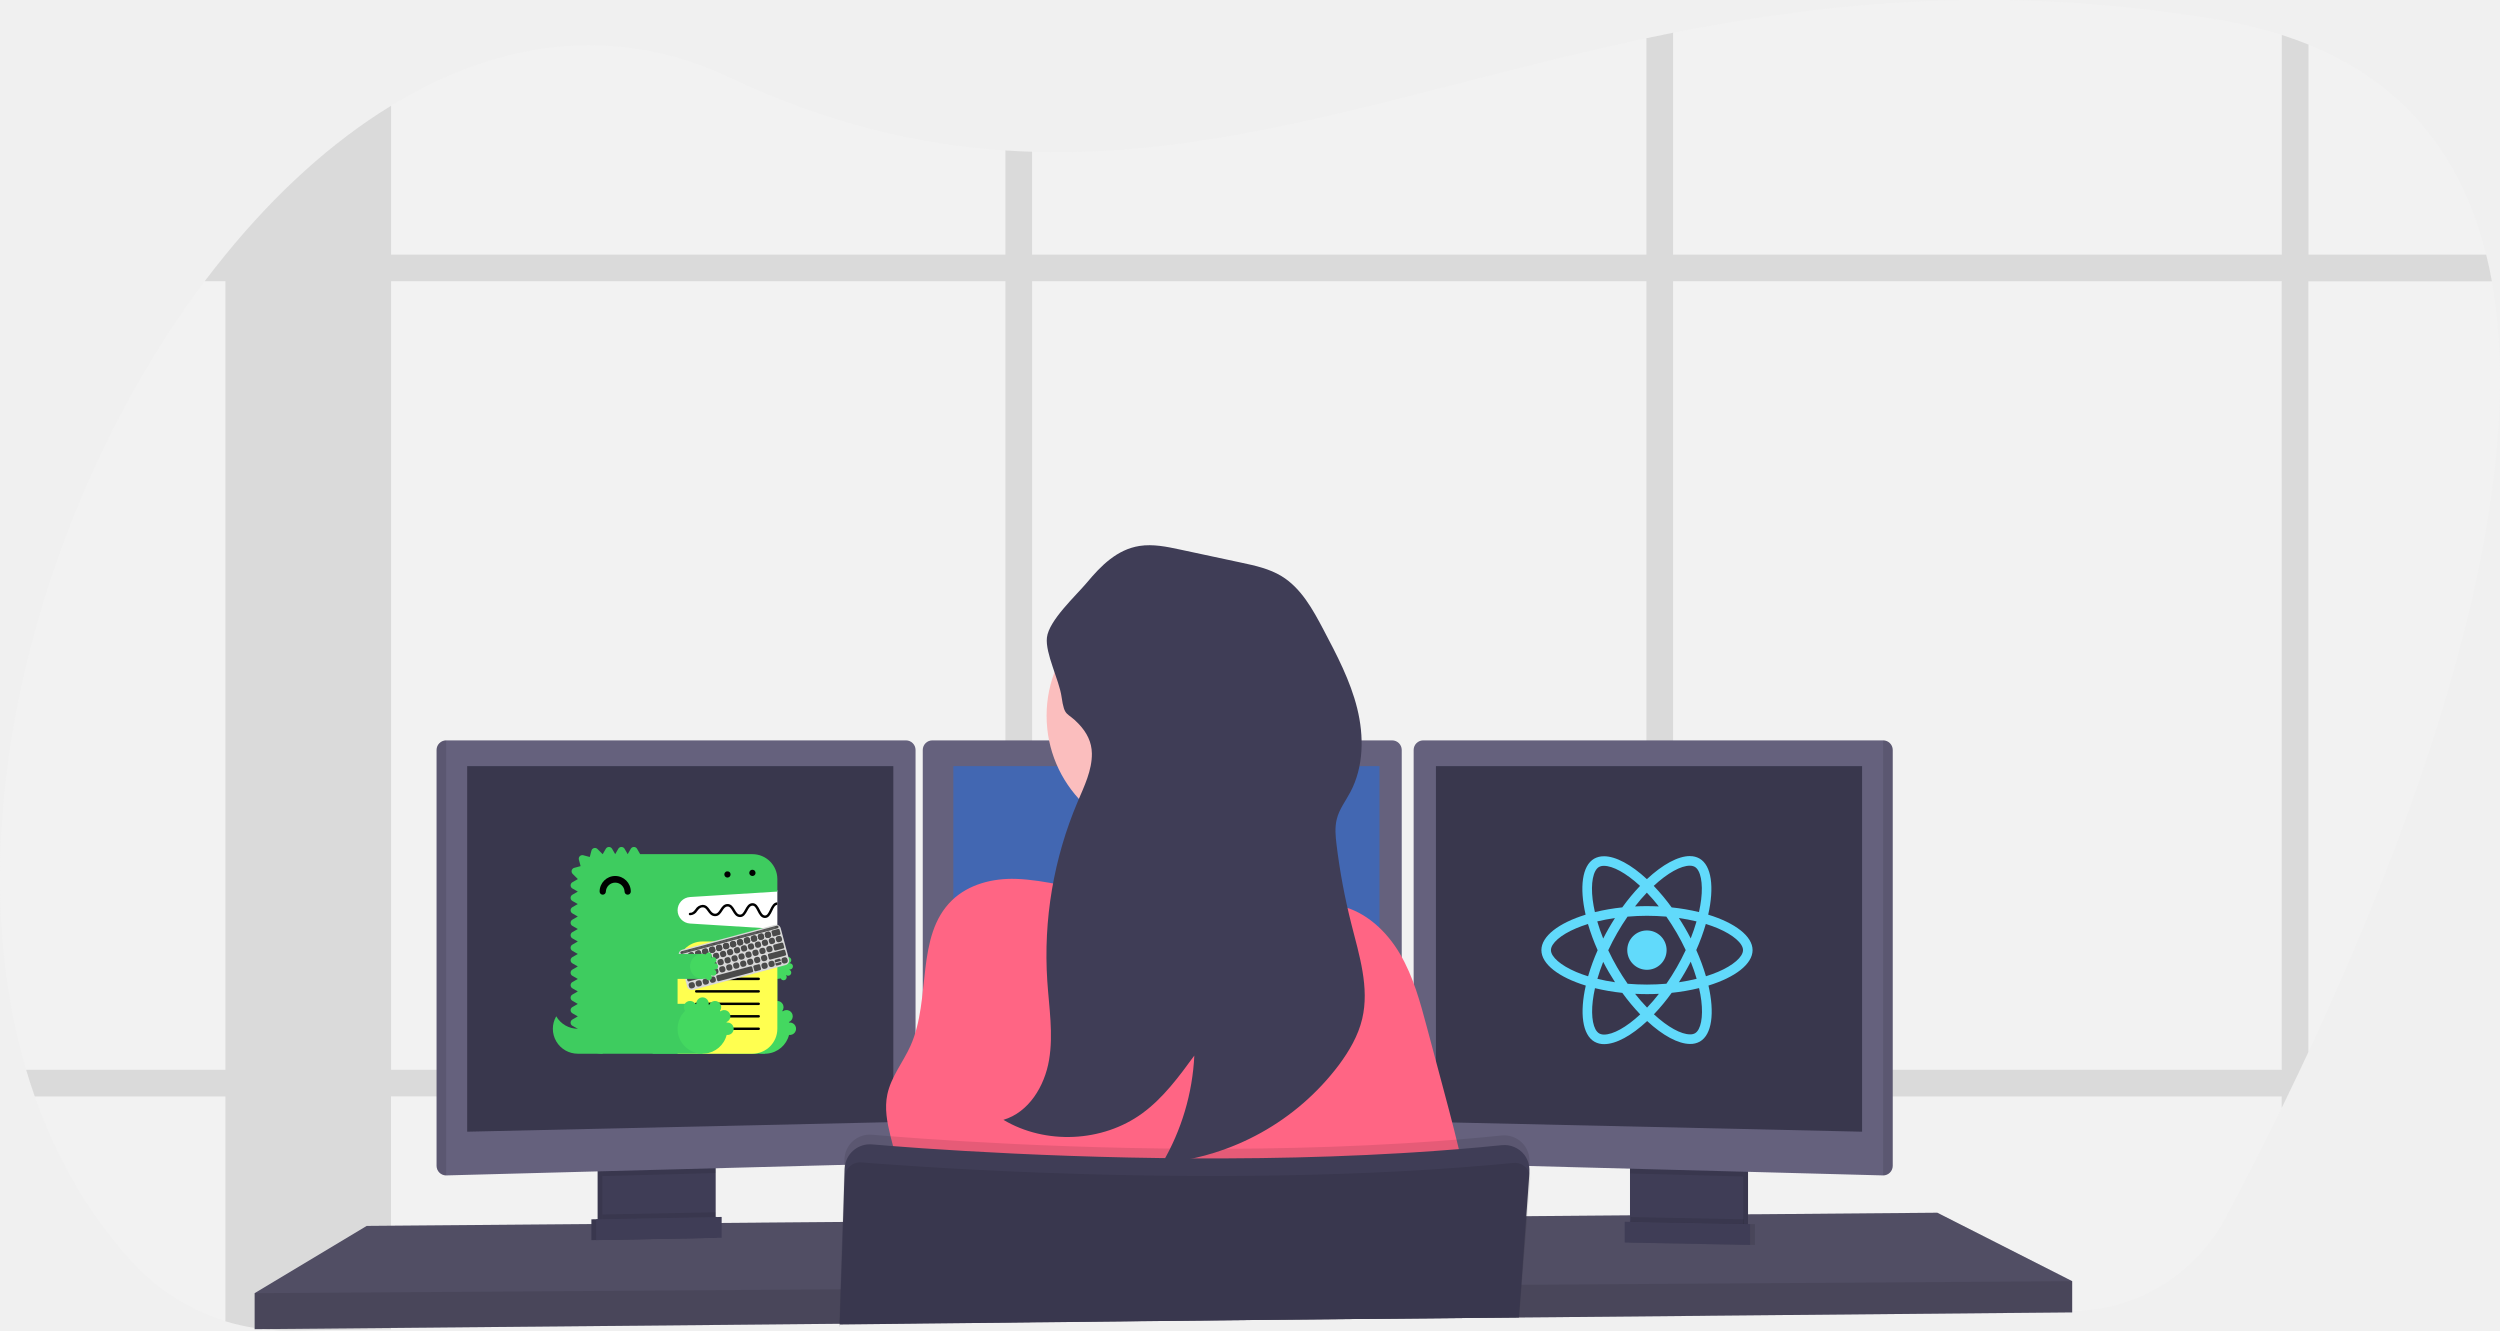
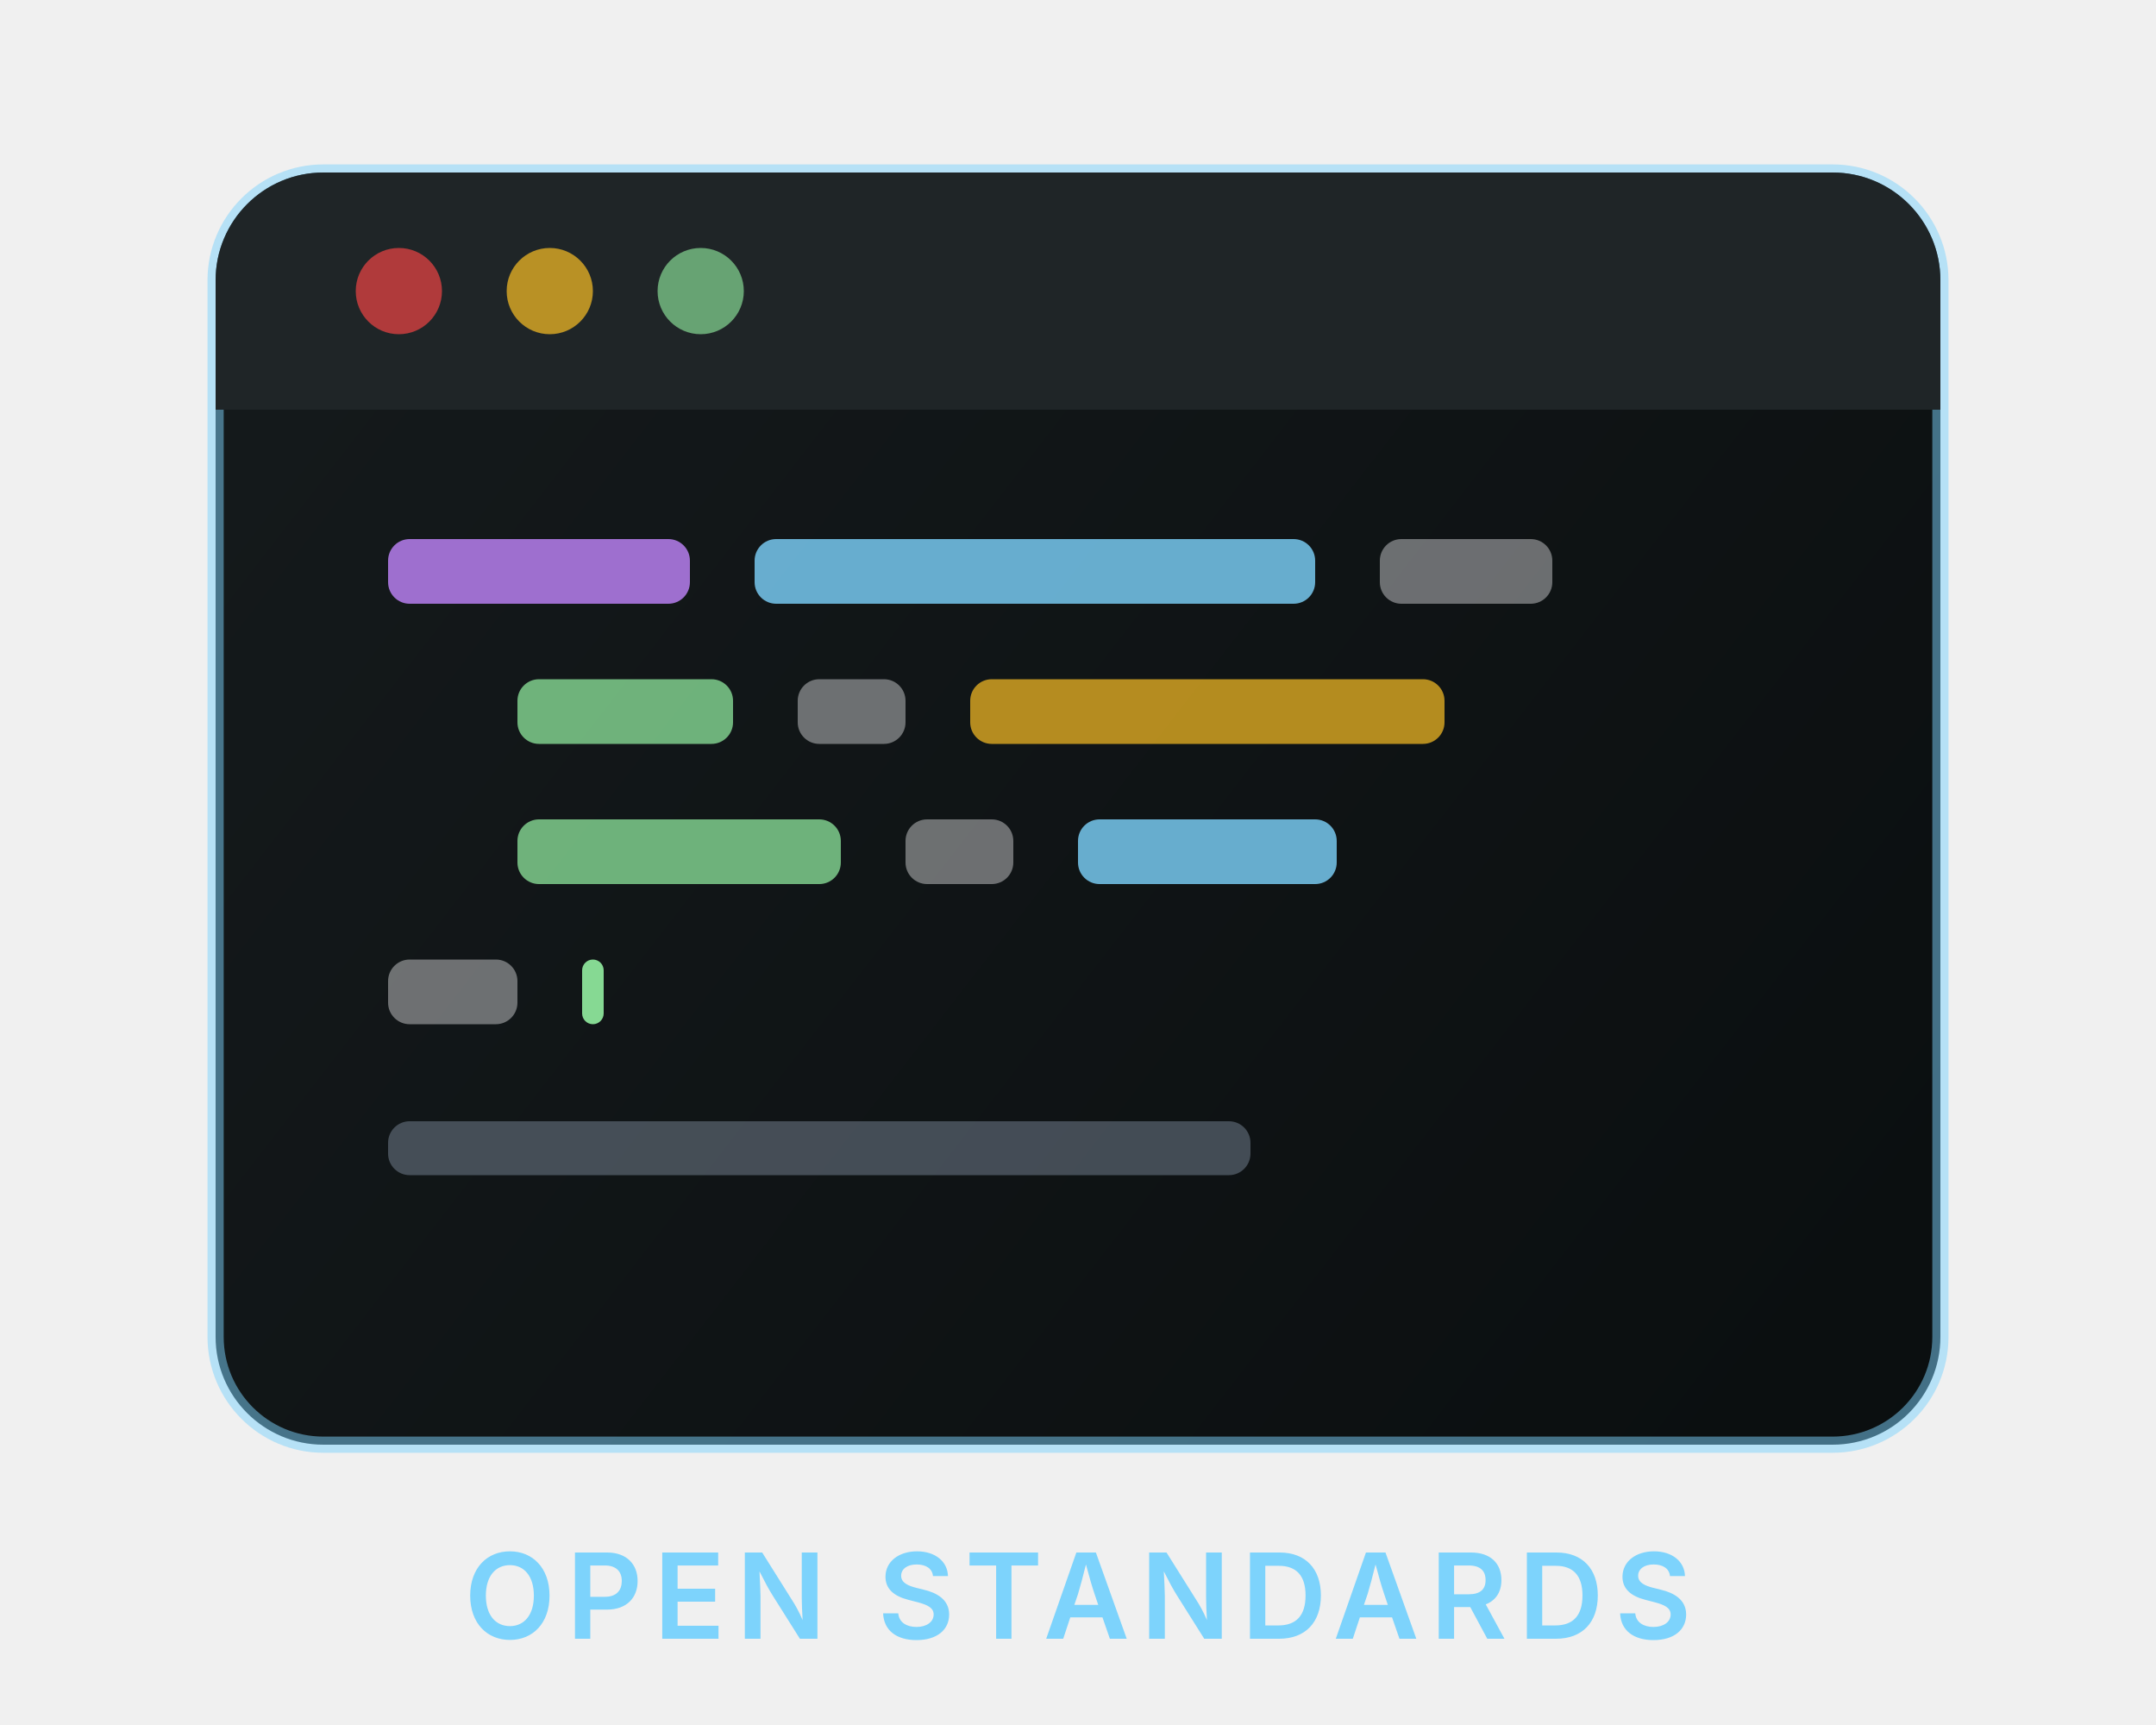
- <svg xmlns="http://www.w3.org/2000/svg" width="1041.277" height="554.141" viewBox="0 0 1041.277 554.141">
-   <g id="Group_24" data-name="Group 24" transform="translate(-440 -263)">
-     <g id="Group_23" data-name="Group 23" transform="translate(439.989 262.965)">
-       <path id="Path_299" data-name="Path 299" d="M1040.82,611.12q-1.74,3.75-3.47,7.4-2.7,5.67-5.33,11.12c-.78,1.61-1.56,3.19-2.32,4.77-8.6,17.57-16.63,33.11-23.45,45.89A73.21,73.21,0,0,1,942.44,719l-151.65,1.65h-1.6l-13,.14-11.12.12-34.1.37h-1.38l-17.36.19h-.53l-107,1.16-95.51,1-11.11.12-69,.75H429l-44.75.48h-.48l-141.5,1.53-42.33.46a87.991,87.991,0,0,1-10.79-.54h0c-1.22-.14-2.44-.3-3.65-.49a87.38,87.38,0,0,1-51.29-27.54C116,678.37,102.75,655,93.85,629.64q-1.93-5.49-3.6-11.12C59.44,514.37,97,380,164.6,290.08q4.25-5.64,8.64-11l.07-.08c20.79-25.52,44.1-46.84,68.93-62,44-26.91,92.75-34.49,140.7-11.9,40.57,19.12,78.45,28.11,115.17,30.55,3.71.24,7.42.42,11.11.53,84.23,2.65,163.17-27.7,255.87-47.29,3.69-.78,7.39-1.55,11.12-2.28,66.13-13.16,139.49-20.1,226.73-5.51a189.089,189.089,0,0,1,26.76,6.4q5.77,1.86,11.12,4c41.64,16.94,64.35,48.24,74,87.46q1.37,5.46,2.37,11.11C1134.3,384.41,1084.19,518.23,1040.82,611.12Z" transform="translate(-79.34 -172.91)" fill="#f2f2f2" />
-       <path id="Path_300" data-name="Path 300" d="M576.36,618.52a95.21,95.21,0,0,1-1.87,11.12h93.7V618.52Zm-78.25,62.81,11.11-.09V653.77c-3.81-.17-7.52-.34-11.11-.52ZM265.19,618.52v11.12h198.5V618.52ZM1114.87,279h-74V191.51q-5.35-2.17-11.12-4V279H776.21V186.58c-3.73.73-7.43,1.5-11.12,2.28V279H509.22V236.15c-3.69-.11-7.4-.29-11.11-.53V279H242.24V217c-24.83,15.16-48.14,36.48-68.93,62h-.07v.08q-4.4,5.4-8.64,11h8.64V618.52h-83q1.66,5.63,3.6,11.12h79.39v93.62a87,87,0,0,0,12.2,2.79c1.21.19,2.43.35,3.65.49h0a87.991,87.991,0,0,0,10.79.54l42.33-.46v-97H498.11v94.21l11.11-.12V629.64H765.09V721l11.12-.12V629.64H1029.7v4.77c.76-1.58,1.54-3.16,2.32-4.77q2.63-5.45,5.33-11.12,1.73-3.64,3.47-7.4v-321h76.42Q1116.23,284.43,1114.87,279ZM242.24,618.52V290.08H498.11V618.52Zm267,0V290.08H765.09V618.52Zm520.48,0H776.21V290.08H1029.7Z" transform="translate(-79.34 -172.91)" opacity="0.1" />
-       <path id="Path_301" data-name="Path 301" d="M863.09,533.65v13l-151.92,1.4-1.62.03-57.74.53-1.38.02-17.55.15h-.52l-106.98.99L349.77,551.4h-.15l-44.65.42-.48.01-198.4,1.82v-15l46.65-28,93.6-.78,2-.01.66-.01,2-.03,44.94-.37,2.01-.01.64-.01,2-.01L315,509.3l.38-.01,35.55-.3h.29l277.4-2.34,6.79-.05h.68l5.18-.05,37.65-.31,2-.03,1.85-.02h.96l11.71-.09,2.32-.03,3.11-.02,9.75-.09,15.47-.13,2-.02,3.48-.02h.65l74.71-.64Z" fill="#65617d" />
-       <path id="Path_302" data-name="Path 302" d="M863.09,533.65v13l-151.92,1.4-1.62.03-57.74.53-1.38.02-17.55.15h-.52l-106.98.99L349.77,551.4h-.15l-44.65.42-.48.01-198.4,1.82v-15l46.65-28,93.6-.78,2-.01.66-.01,2-.03,44.94-.37,2.01-.01.64-.01,2-.01L315,509.3l.38-.01,35.55-.3h.29l277.4-2.34,6.79-.05h.68l5.18-.05,37.65-.31,2-.03,1.85-.02h.96l11.71-.09,2.32-.03,3.11-.02,9.75-.09,15.47-.13,2-.02,3.48-.02h.65l74.71-.64Z" opacity="0.2" />
-       <path id="Path_303" data-name="Path 303" d="M375.44,656.57v24.49a6.13,6.13,0,0,1-3.5,5.54,6,6,0,0,1-2.5.6l-34.9.74a6,6,0,0,1-2.7-.57,6.12,6.12,0,0,1-3.57-5.57V656.57Z" transform="translate(-79.34 -172.91)" fill="#3f3d56" />
-       <path id="Path_304" data-name="Path 304" d="M375.44,656.57v24.49a6.13,6.13,0,0,1-3.5,5.54,6,6,0,0,1-2.5.6l-34.9.74a6,6,0,0,1-2.7-.57,6.12,6.12,0,0,1-3.57-5.57V656.57Z" transform="translate(-79.34 -172.91)" opacity="0.1" />
-       <path id="Path_305" data-name="Path 305" d="M377.44,656.57v24.49a6.13,6.13,0,0,1-3.5,5.54,6,6,0,0,1-2.5.6l-34.9.74a6,6,0,0,1-2.7-.57,6.12,6.12,0,0,1-3.57-5.57V656.57Z" transform="translate(-79.34 -172.91)" fill="#3f3d56" />
-       <rect id="Rectangle_137" data-name="Rectangle 137" width="47.17" height="31.5" transform="translate(680.92 483.65)" fill="#3f3d56" />
-       <rect id="Rectangle_138" data-name="Rectangle 138" width="47.17" height="31.5" transform="translate(680.92 483.65)" opacity="0.1" />
-       <rect id="Rectangle_139" data-name="Rectangle 139" width="47.17" height="31.5" transform="translate(678.92 483.65)" fill="#3f3d56" />
-       <path id="Path_306" data-name="Path 306" d="M298.09,483.65v4.97l-47.17,1.26v-6.23Z" opacity="0.1" />
-       <path id="Path_307" data-name="Path 307" d="M460.69,485.27v168.2a4,4,0,0,1-3.85,3.95l-191.65,5.1h-.05a4,4,0,0,1-3.95-3.95V485.27a4,4,0,0,1,3.95-3.95h191.6a4,4,0,0,1,3.95,3.95Z" transform="translate(-79.34 -172.91)" fill="#65617d" />
-       <path id="Path_308" data-name="Path 308" d="M265.19,481.32v181.2h-.05a4,4,0,0,1-3.95-3.95V485.27a4,4,0,0,1,3.95-3.95Z" transform="translate(-79.34 -172.91)" opacity="0.1" />
-       <path id="Path_309" data-name="Path 309" d="M194.59,319.15h177.5V467.4l-177.5,4Z" fill="#39374d" />
-       <path id="Path_310" data-name="Path 310" d="M726.09,483.65v6.41l-47.17-1.26v-5.15Z" opacity="0.1" />
-       <path id="Path_311" data-name="Path 311" d="M867.69,485.27v173.3a4,4,0,0,1-4,3.95h0L672,657.42a4,4,0,0,1-3.85-3.95V485.27a4,4,0,0,1,3.95-3.95H863.7a4,4,0,0,1,3.99,3.95Z" transform="translate(-79.34 -172.91)" fill="#65617d" />
-       <path id="Path_312" data-name="Path 312" d="M867.69,485.27v173.3a4,4,0,0,1-4,3.95h0V481.32h0a4,4,0,0,1,4,3.95Z" transform="translate(-79.34 -172.91)" opacity="0.1" />
-       <path id="Path_313" data-name="Path 313" d="M775.59,319.15H598.09V467.4l177.5,4Z" fill="#39374d" />
-       <path id="Path_314" data-name="Path 314" d="M663.19,485.27v168.2a4,4,0,0,1-3.85,3.95l-191.65,5.1h0a4,4,0,0,1-4-3.95V485.27a4,4,0,0,1,3.95-3.95h191.6A4,4,0,0,1,663.19,485.27Z" transform="translate(-79.34 -172.91)" fill="#65617d" />
-       <path id="Path_315" data-name="Path 315" d="M397.09,319.15h177.5V467.4l-177.5,4Z" fill="#4267b2" />
-       <path id="Path_316" data-name="Path 316" d="M863.09,533.65v13l-151.92,1.4-1.62.03-57.74.53-1.38.02-17.55.15h-.52l-106.98.99L349.77,551.4h-.15l-44.65.42-.48.01-198.4,1.82v-15l202.51-1.33h.48l40.99-.28h.19l283.08-1.87h.29l.17-.01h.47l4.79-.03h1.46l74.49-.5,4.4-.02.98-.01Z" opacity="0.1" />
-       <circle id="Ellipse_111" data-name="Ellipse 111" cx="51.33" cy="51.33" r="51.33" transform="translate(435.93 246.82)" fill="#fbbebe" />
-       <path id="Path_317" data-name="Path 317" d="M617.94,550.07s-99.5,12-90,0c3.44-4.34,4.39-17.2,4.2-31.85-.06-4.45-.22-9.06-.45-13.65-1.1-22-3.75-43.5-3.75-43.5s87-41,77-8.5c-4,13.13-2.69,31.57.35,48.88.89,5.05,1.92,10,3,14.7a344.66,344.66,0,0,0,9.65,33.92Z" transform="translate(-79.34 -172.91)" fill="#fbbebe" />
-       <path id="Path_318" data-name="Path 318" d="M585.47,546c11.51-2.13,23.7-6,34.53-1.54,2.85,1.17,5.47,2.88,8.39,3.86s6.12,1.22,9.16,1.91c10.68,2.42,19.34,10.55,24.9,20s8.44,20.14,11.26,30.72l6.9,25.83c6,22.45,12,45.09,13.39,68.3a2437.506,2437.506,0,0,1-250.84,1.43c5.44-10.34,11-21.31,10.54-33s-7.19-23.22-4.76-34.74c1.55-7.34,6.57-13.39,9.64-20.22,8.75-19.52,1.94-45.79,17.32-60.65,6.92-6.68,17-9.21,26.63-8.89,12.28.41,24.85,4.24,37,6.11C555.09,547.48,569.79,548.88,585.47,546Z" transform="translate(-79.34 -172.91)" fill="#ff6584" />
-       <path id="Path_319" data-name="Path 319" d="M716.37,657.17l-.1,1.43v.1l-.17,2.3-1.33,18.51-1.61,22.3-.46,6.28-1,13.44v.17l-107,1-175.59,1.9v.84h-.14v-1.12l.45-14.36.86-28.06.74-23.79.07-2.37a10.53,10.53,0,0,1,11.42-10.17c4.72.4,10.85.89,18.18,1.41l3,.22c42.33,2.94,120.56,6.74,199.5,2,1.66-.09,3.33-.19,5-.31,12.24-.77,24.47-1.76,36.58-3a10.53,10.53,0,0,1,11.6,11.23Z" transform="translate(-79.34 -172.91)" opacity="0.1" />
-       <path id="Path_320" data-name="Path 320" d="M429.08,725.44v-.84l175.62-1.91,107-1h.3v-.17l1-13.44.43-6,1.64-22.61,1.29-17.9v-.44a10.617,10.617,0,0,0-.11-2.47.3.3,0,0,0,0-.1,10.391,10.391,0,0,0-2-4.64,10.54,10.54,0,0,0-9.42-4c-12.11,1.24-24.34,2.23-36.58,3-1.67.12-3.34.22-5,.31-78.94,4.69-157.17.89-199.5-2l-3-.22c-7.33-.52-13.46-1-18.18-1.41a10.54,10.54,0,0,0-11.24,8.53,11,11,0,0,0-.18,1.64l-.68,22.16L429.54,710l-.44,14.36v1.12Z" transform="translate(-79.34 -172.91)" fill="#3f3d56" />
-       <path id="Path_321" data-name="Path 321" d="M716.67,664.18l-1.23,15.33-1.83,22.85-.46,5.72-1,12.81-.06.64v.17h0l-.15,1.48.11-1.48h-.29l-107,1-175.65,1.9v-.28l.49-14.36,1-28.06.64-18.65A6.36,6.36,0,0,1,434.3,658a6.25,6.25,0,0,1,3.78-.9c2.1.17,4.68.37,7.69.59,4.89.36,10.92.78,17.94,1.22,13,.82,29.31,1.7,48,2.42,52,2,122.2,2.67,188.88-3.17,3-.26,6.1-.55,9.13-.84a6.26,6.26,0,0,1,3.48.66,5.159,5.159,0,0,1,.86.54,6.14,6.14,0,0,1,2,2.46,3.564,3.564,0,0,1,.25.61A6.279,6.279,0,0,1,716.67,664.18Z" transform="translate(-79.34 -172.91)" opacity="0.1" />
-       <path id="Path_322" data-name="Path 322" d="M377.44,677.87v3.19a6.13,6.13,0,0,1-3.5,5.54l-40.1.77a6.12,6.12,0,0,1-3.57-5.57v-3Z" transform="translate(-79.34 -172.91)" opacity="0.1" />
-       <path id="Path_323" data-name="Path 323" d="M298.59,515.57l-52.25,1V507.9l52.25-1Z" fill="#3f3d56" />
-       <path id="Path_324" data-name="Path 324" d="M298.59,515.57l-52.25,1V507.9l52.25-1Z" opacity="0.1" />
-       <path id="Path_325" data-name="Path 325" d="M300.59,515.57l-52.25,1V507.9l52.25-1Z" fill="#3f3d56" />
-       <path id="Path_326" data-name="Path 326" d="M758.56,679.87v3.19a6.13,6.13,0,0,0,3.5,5.54l40.1.77a6.12,6.12,0,0,0,3.57-5.57v-3Z" transform="translate(-79.34 -172.91)" opacity="0.1" />
-       <path id="Path_327" data-name="Path 327" d="M678.72,517.57l52.25,1V509.9l-52.25-1Z" opacity="0.1" />
-       <path id="Path_328" data-name="Path 328" d="M676.72,517.57l52.25,1V509.9l-52.25-1Z" fill="#3f3d56" />
-       <path id="Path_329" data-name="Path 329" d="M534.13,486.79c.08,7-3.16,13.6-5.91,20.07a163.491,163.491,0,0,0-12.66,74.71c.73,11,2.58,22,.73,32.9s-8.43,21.77-19,24.9c17.53,10.45,41.26,9.35,57.76-2.66,8.79-6.4,15.34-15.33,21.75-24.11a97.86,97.86,0,0,1-13.31,44.75A103.43,103.43,0,0,0,637,616.53c4.31-5.81,8.06-12.19,9.72-19.23,3.09-13-1.22-26.51-4.51-39.5a266.055,266.055,0,0,1-6.17-33c-.43-3.56-.78-7.22.1-10.7,1-4.07,3.67-7.51,5.64-11.22,5.6-10.54,5.73-23.3,2.86-34.88s-8.49-22.26-14.06-32.81c-4.46-8.46-9.3-17.31-17.46-22.28-5.1-3.1-11-4.39-16.88-5.64l-25.37-5.43c-5.55-1.19-11.26-2.38-16.87-1.51-9.47,1.48-16.14,8.32-22,15.34-4.59,5.46-15.81,15.71-16.6,22.86-.72,6.59,5.1,17.63,6.09,24.58,1.3,9,2.22,6,7.3,11.52C532,478.05,534.07,482,534.13,486.79Z" transform="translate(-79.34 -172.91)" fill="#3f3d56" />
-     </g>
-     <g id="docusaurus_keytar" transform="translate(670.271 615.768)">
-       <path id="Path_40" data-name="Path 40" d="M99,52h43.635V69.662H99Z" transform="translate(-49.132 -33.936)" fill="#fff" fill-rule="evenodd" />
-       <path id="Path_41" data-name="Path 41" d="M13.389,158.195A10.377,10.377,0,0,1,4.4,153a10.377,10.377,0,0,0,8.988,15.584H23.779V158.195Z" transform="translate(-3 -82.47)" fill="#3ecc5f" fill-rule="evenodd" />
-       <path id="Path_42" data-name="Path 42" d="M66.967,38.083l36.373-2.273V30.615A10.389,10.389,0,0,0,92.95,20.226H46.2l-1.3-2.249a1.5,1.5,0,0,0-2.6,0L41,20.226l-1.3-2.249a1.5,1.5,0,0,0-2.6,0l-1.3,2.249-1.3-2.249a1.5,1.5,0,0,0-2.6,0l-1.3,2.249-.034,0-2.152-2.151a1.5,1.5,0,0,0-2.508.672L25.21,21.4l-2.7-.723a1.5,1.5,0,0,0-1.836,1.837l.722,2.7-2.65.71a1.5,1.5,0,0,0-.673,2.509l2.152,2.152c0,.011,0,.022,0,.033l-2.249,1.3a1.5,1.5,0,0,0,0,2.6l2.249,1.3-2.249,1.3a1.5,1.5,0,0,0,0,2.6L20.226,41l-2.249,1.3a1.5,1.5,0,0,0,0,2.6l2.249,1.3-2.249,1.3a1.5,1.5,0,0,0,0,2.6l2.249,1.3-2.249,1.3a1.5,1.5,0,0,0,0,2.6l2.249,1.3-2.249,1.3a1.5,1.5,0,0,0,0,2.6l2.249,1.3-2.249,1.3a1.5,1.5,0,0,0,0,2.6l2.249,1.3-2.249,1.3a1.5,1.5,0,0,0,0,2.6l2.249,1.3-2.249,1.3a1.5,1.5,0,0,0,0,2.6l2.249,1.3-2.249,1.3a1.5,1.5,0,0,0,0,2.6l2.249,1.3-2.249,1.3a1.5,1.5,0,0,0,0,2.6l2.249,1.3-2.249,1.3a1.5,1.5,0,0,0,0,2.6l2.249,1.3A10.389,10.389,0,0,0,30.615,103.34H92.95A10.389,10.389,0,0,0,103.34,92.95V51.393L66.967,49.12a5.53,5.53,0,0,1,0-11.038" transform="translate(-9.836 -17.226)" fill="#3ecc5f" fill-rule="evenodd" />
-       <path id="Path_43" data-name="Path 43" d="M143,163.779h15.584V143H143Z" transform="translate(-70.275 -77.665)" fill="#3ecc5f" fill-rule="evenodd" />
-       <path id="Path_44" data-name="Path 44" d="M173.779,148.389a2.582,2.582,0,0,0-.332.033c-.02-.078-.038-.156-.06-.234a2.594,2.594,0,1,0-2.567-4.455q-.086-.088-.174-.175a2.593,2.593,0,1,0-4.461-2.569c-.077-.022-.154-.04-.231-.06a2.6,2.6,0,1,0-5.128,0c-.077.02-.154.038-.231.06a2.594,2.594,0,1,0-4.461,2.569,10.384,10.384,0,1,0,17.314,9.992,2.592,2.592,0,1,0,.332-5.161" transform="translate(-75.08 -75.262)" fill="#44d860" fill-rule="evenodd" />
-       <path id="Path_45" data-name="Path 45" d="M153,113.389h15.584V103H153Z" transform="translate(-75.08 -58.444)" fill="#3ecc5f" fill-rule="evenodd" />
-       <path id="Path_46" data-name="Path 46" d="M183.389,108.944a1.3,1.3,0,1,0,0-2.6,1.336,1.336,0,0,0-.166.017c-.01-.039-.019-.078-.03-.117a1.3,1.3,0,0,0-.5-2.5,1.285,1.285,0,0,0-.783.269q-.043-.044-.087-.087a1.285,1.285,0,0,0,.263-.776,1.3,1.3,0,0,0-2.493-.509,5.195,5.195,0,1,0,0,10,1.3,1.3,0,0,0,2.493-.509,1.285,1.285,0,0,0-.263-.776q.044-.043.087-.087a1.285,1.285,0,0,0,.783.269,1.3,1.3,0,0,0,.5-2.5c.011-.038.02-.078.03-.117a1.337,1.337,0,0,0,.166.017" transform="translate(-84.691 -57.894)" fill="#44d860" fill-rule="evenodd" />
-       <path id="Path_47" data-name="Path 47" d="M52.188,48.292a1.3,1.3,0,0,1-1.3-1.3,3.9,3.9,0,0,0-7.792,0,1.3,1.3,0,1,1-2.6,0,6.493,6.493,0,0,1,12.987,0,1.3,1.3,0,0,1-1.3,1.3" transform="translate(-21.02 -28.41)" fill-rule="evenodd" />
-       <path id="Path_48" data-name="Path 48" d="M103,139.752h31.168a10.389,10.389,0,0,0,10.389-10.389V93H113.389A10.389,10.389,0,0,0,103,103.389Z" transform="translate(-51.054 -53.638)" fill="#ffff50" fill-rule="evenodd" />
-       <path id="Path_49" data-name="Path 49" d="M141.1,94.017H115.106a.519.519,0,1,1,0-1.039H141.1a.519.519,0,0,1,0,1.039m0,10.389H115.106a.519.519,0,1,1,0-1.039H141.1a.519.519,0,0,1,0,1.039m0,10.389H115.106a.519.519,0,1,1,0-1.039H141.1a.519.519,0,0,1,0,1.039m0-25.877H115.106a.519.519,0,1,1,0-1.039H141.1a.519.519,0,0,1,0,1.039m0,10.293H115.106a.519.519,0,1,1,0-1.039H141.1a.519.519,0,0,1,0,1.039m0,10.389H115.106a.519.519,0,1,1,0-1.039H141.1a.519.519,0,0,1,0,1.039m7.782-47.993c-.006,0-.011,0-.018,0-1.605.055-2.365,1.66-3.035,3.077-.7,1.48-1.24,2.443-2.126,2.414-.981-.035-1.542-1.144-2.137-2.317-.683-1.347-1.462-2.876-3.1-2.819-1.582.054-2.344,1.451-3.017,2.684-.715,1.313-1.2,2.112-2.141,2.075-1-.036-1.533-.938-2.149-1.981-.686-1.162-1.479-2.467-3.084-2.423-1.555.053-2.319,1.239-2.994,2.286-.713,1.106-1.213,1.781-2.164,1.741-1.025-.036-1.554-.784-2.167-1.65-.688-.973-1.463-2.074-3.062-2.021a3.815,3.815,0,0,0-2.959,1.879c-.64.812-1.14,1.456-2.2,1.415a.52.52,0,0,0-.037,1.039,3.588,3.588,0,0,0,3.05-1.811c.611-.777,1.139-1.448,2.178-1.483,1-.043,1.47.579,2.179,1.582.674.953,1.438,2.033,2.977,2.089,1.612.054,2.387-1.151,3.074-2.217.614-.953,1.144-1.775,2.156-1.81.931-.035,1.438.7,2.153,1.912.674,1.141,1.437,2.434,3.006,2.491,1.623.056,2.407-1.361,3.09-2.616.592-1.085,1.15-2.109,2.14-2.143.931-.022,1.417.829,2.135,2.249.671,1.326,1.432,2.828,3.026,2.886l.088,0c1.592,0,2.347-1.6,3.015-3.01.592-1.252,1.152-2.431,2.113-2.479Z" transform="translate(-55.378 -38.552)" fill-rule="evenodd" />
-       <path id="Path_50" data-name="Path 50" d="M83,163.779h20.779V143H83Z" transform="translate(-41.443 -77.665)" fill="#3ecc5f" fill-rule="evenodd" />
-       <g id="Group_8" data-name="Group 8" transform="matrix(0.966, -0.259, 0.259, 0.966, 51.971, 43.3)">
-         <rect id="Rectangle_3" data-name="Rectangle 3" width="43.906" height="17.333" rx="2" transform="translate(0 0)" fill="#d8d8d8" />
-         <g id="Group_2" data-name="Group 2" transform="translate(0.728 10.948)">
-           <rect id="Rectangle_4" data-name="Rectangle 4" width="2.537" height="2.537" rx="1" transform="translate(7.985 0)" fill="#4a4a4a" />
-           <rect id="Rectangle_5" data-name="Rectangle 5" width="2.537" height="2.537" rx="1" transform="translate(10.991 0)" fill="#4a4a4a" />
-           <rect id="Rectangle_6" data-name="Rectangle 6" width="2.537" height="2.537" rx="1" transform="translate(13.997 0)" fill="#4a4a4a" />
-           <rect id="Rectangle_7" data-name="Rectangle 7" width="2.537" height="2.537" rx="1" transform="translate(17.003 0)" fill="#4a4a4a" />
-           <rect id="Rectangle_8" data-name="Rectangle 8" width="2.537" height="2.537" rx="1" transform="translate(20.009 0)" fill="#4a4a4a" />
-           <rect id="Rectangle_9" data-name="Rectangle 9" width="2.537" height="2.537" rx="1" transform="translate(23.015 0)" fill="#4a4a4a" />
-           <rect id="Rectangle_10" data-name="Rectangle 10" width="2.537" height="2.537" rx="1" transform="translate(26.021 0)" fill="#4a4a4a" />
-           <rect id="Rectangle_11" data-name="Rectangle 11" width="2.537" height="2.537" rx="1" transform="translate(29.028 0)" fill="#4a4a4a" />
-           <rect id="Rectangle_12" data-name="Rectangle 12" width="2.537" height="2.537" rx="1" transform="translate(32.034 0)" fill="#4a4a4a" />
-           <path id="Path_51" data-name="Path 51" d="M.519,0H6.9A.519.519,0,0,1,7.421.52v1.5a.519.519,0,0,1-.519.519H.519A.519.519,0,0,1,0,2.017V.519A.519.519,0,0,1,.519,0ZM35.653,0h6.383a.519.519,0,0,1,.519.519v1.5a.519.519,0,0,1-.519.519H35.652a.519.519,0,0,1-.519-.519V.519A.519.519,0,0,1,35.652,0Z" transform="translate(0 0)" fill="#4a4a4a" fill-rule="evenodd" />
-         </g>
-         <g id="Group_3" data-name="Group 3" transform="translate(0.728 4.878)">
-           <path id="Path_52" data-name="Path 52" d="M.519,0H2.956a.519.519,0,0,1,.519.519v1.5a.519.519,0,0,1-.519.519H.519A.519.519,0,0,1,0,2.017V.519A.519.519,0,0,1,.519,0Z" transform="translate(0 0)" fill="#4a4a4a" fill-rule="evenodd" />
-           <rect id="Rectangle_13" data-name="Rectangle 13" width="2.537" height="2.537" rx="1" transform="translate(3.945 0)" fill="#4a4a4a" />
-           <rect id="Rectangle_14" data-name="Rectangle 14" width="2.537" height="2.537" rx="1" transform="translate(6.951 0)" fill="#4a4a4a" />
-           <rect id="Rectangle_15" data-name="Rectangle 15" width="2.537" height="2.537" rx="1" transform="translate(9.958 0)" fill="#4a4a4a" />
-           <rect id="Rectangle_16" data-name="Rectangle 16" width="2.537" height="2.537" rx="1" transform="translate(12.964 0)" fill="#4a4a4a" />
-           <rect id="Rectangle_17" data-name="Rectangle 17" width="2.537" height="2.537" rx="1" transform="translate(15.97 0)" fill="#4a4a4a" />
-           <rect id="Rectangle_18" data-name="Rectangle 18" width="2.537" height="2.537" rx="1" transform="translate(18.976 0)" fill="#4a4a4a" />
-           <rect id="Rectangle_19" data-name="Rectangle 19" width="2.537" height="2.537" rx="1" transform="translate(21.982 0)" fill="#4a4a4a" />
-           <rect id="Rectangle_20" data-name="Rectangle 20" width="2.537" height="2.537" rx="1" transform="translate(24.988 0)" fill="#4a4a4a" />
-           <rect id="Rectangle_21" data-name="Rectangle 21" width="2.537" height="2.537" rx="1" transform="translate(27.994 0)" fill="#4a4a4a" />
-           <rect id="Rectangle_22" data-name="Rectangle 22" width="2.537" height="2.537" rx="1" transform="translate(31 0)" fill="#4a4a4a" />
-           <rect id="Rectangle_23" data-name="Rectangle 23" width="2.537" height="2.537" rx="1" transform="translate(34.006 0)" fill="#4a4a4a" />
-           <rect id="Rectangle_24" data-name="Rectangle 24" width="2.537" height="2.537" rx="1" transform="translate(37.012 0)" fill="#4a4a4a" />
-           <rect id="Rectangle_25" data-name="Rectangle 25" width="2.537" height="2.537" rx="1" transform="translate(40.018 0)" fill="#4a4a4a" />
-         </g>
-         <g id="Group_4" data-name="Group 4" transform="translate(43.283 4.538) rotate(180)">
-           <path id="Path_53" data-name="Path 53" d="M.519,0H2.956a.519.519,0,0,1,.519.519v1.5a.519.519,0,0,1-.519.519H.519A.519.519,0,0,1,0,2.017V.519A.519.519,0,0,1,.519,0Z" transform="translate(0 0)" fill="#4a4a4a" fill-rule="evenodd" />
-           <rect id="Rectangle_26" data-name="Rectangle 26" width="2.537" height="2.537" rx="1" transform="translate(3.945 0)" fill="#4a4a4a" />
-           <rect id="Rectangle_27" data-name="Rectangle 27" width="2.537" height="2.537" rx="1" transform="translate(6.951 0)" fill="#4a4a4a" />
-           <rect id="Rectangle_28" data-name="Rectangle 28" width="2.537" height="2.537" rx="1" transform="translate(9.958 0)" fill="#4a4a4a" />
-           <rect id="Rectangle_29" data-name="Rectangle 29" width="2.537" height="2.537" rx="1" transform="translate(12.964 0)" fill="#4a4a4a" />
-           <rect id="Rectangle_30" data-name="Rectangle 30" width="2.537" height="2.537" rx="1" transform="translate(15.97 0)" fill="#4a4a4a" />
-           <rect id="Rectangle_31" data-name="Rectangle 31" width="2.537" height="2.537" rx="1" transform="translate(18.976 0)" fill="#4a4a4a" />
-           <rect id="Rectangle_32" data-name="Rectangle 32" width="2.537" height="2.537" rx="1" transform="translate(21.982 0)" fill="#4a4a4a" />
-           <rect id="Rectangle_33" data-name="Rectangle 33" width="2.537" height="2.537" rx="1" transform="translate(24.988 0)" fill="#4a4a4a" />
-           <rect id="Rectangle_34" data-name="Rectangle 34" width="2.537" height="2.537" rx="1" transform="translate(27.994 0)" fill="#4a4a4a" />
-           <rect id="Rectangle_35" data-name="Rectangle 35" width="2.537" height="2.537" rx="1" transform="translate(31.001 0)" fill="#4a4a4a" />
-           <rect id="Rectangle_36" data-name="Rectangle 36" width="2.537" height="2.537" rx="1" transform="translate(34.007 0)" fill="#4a4a4a" />
-           <rect id="Rectangle_37" data-name="Rectangle 37" width="2.537" height="2.537" rx="1" transform="translate(37.013 0)" fill="#4a4a4a" />
-           <rect id="Rectangle_38" data-name="Rectangle 38" width="2.537" height="2.537" rx="1" transform="translate(40.018 0)" fill="#4a4a4a" />
-           <rect id="Rectangle_39" data-name="Rectangle 39" width="2.537" height="2.537" rx="1" transform="translate(3.945 0)" fill="#4a4a4a" />
-           <rect id="Rectangle_40" data-name="Rectangle 40" width="2.537" height="2.537" rx="1" transform="translate(6.951 0)" fill="#4a4a4a" />
-           <rect id="Rectangle_41" data-name="Rectangle 41" width="2.537" height="2.537" rx="1" transform="translate(9.958 0)" fill="#4a4a4a" />
-           <rect id="Rectangle_42" data-name="Rectangle 42" width="2.537" height="2.537" rx="1" transform="translate(12.964 0)" fill="#4a4a4a" />
-           <rect id="Rectangle_43" data-name="Rectangle 43" width="2.537" height="2.537" rx="1" transform="translate(15.97 0)" fill="#4a4a4a" />
-           <rect id="Rectangle_44" data-name="Rectangle 44" width="2.537" height="2.537" rx="1" transform="translate(18.976 0)" fill="#4a4a4a" />
-           <rect id="Rectangle_45" data-name="Rectangle 45" width="2.537" height="2.537" rx="1" transform="translate(21.982 0)" fill="#4a4a4a" />
-           <rect id="Rectangle_46" data-name="Rectangle 46" width="2.537" height="2.537" rx="1" transform="translate(24.988 0)" fill="#4a4a4a" />
-           <rect id="Rectangle_47" data-name="Rectangle 47" width="2.537" height="2.537" rx="1" transform="translate(27.994 0)" fill="#4a4a4a" />
-           <rect id="Rectangle_48" data-name="Rectangle 48" width="2.537" height="2.537" rx="1" transform="translate(31.001 0)" fill="#4a4a4a" />
-           <rect id="Rectangle_49" data-name="Rectangle 49" width="2.537" height="2.537" rx="1" transform="translate(34.007 0)" fill="#4a4a4a" />
-           <rect id="Rectangle_50" data-name="Rectangle 50" width="2.537" height="2.537" rx="1" transform="translate(37.013 0)" fill="#4a4a4a" />
-           <rect id="Rectangle_51" data-name="Rectangle 51" width="2.537" height="2.537" rx="1" transform="translate(40.018 0)" fill="#4a4a4a" />
-         </g>
-         <g id="Group_6" data-name="Group 6" transform="translate(0.728 7.883)">
-           <path id="Path_54" data-name="Path 54" d="M.519,0h3.47a.519.519,0,0,1,.519.519v1.5a.519.519,0,0,1-.519.519H.519A.519.519,0,0,1,0,2.017V.52A.519.519,0,0,1,.519,0Z" transform="translate(0 0)" fill="#4a4a4a" fill-rule="evenodd" />
-           <g id="Group_5" data-name="Group 5" transform="translate(5.073 0)">
-             <rect id="Rectangle_52" data-name="Rectangle 52" width="2.537" height="2.537" rx="1" transform="translate(0 0)" fill="#4a4a4a" />
-             <rect id="Rectangle_53" data-name="Rectangle 53" width="2.537" height="2.537" rx="1" transform="translate(3.006 0)" fill="#4a4a4a" />
-             <rect id="Rectangle_54" data-name="Rectangle 54" width="2.537" height="2.537" rx="1" transform="translate(6.012 0)" fill="#4a4a4a" />
-             <rect id="Rectangle_55" data-name="Rectangle 55" width="2.537" height="2.537" rx="1" transform="translate(9.018 0)" fill="#4a4a4a" />
-             <rect id="Rectangle_56" data-name="Rectangle 56" width="2.537" height="2.537" rx="1" transform="translate(12.025 0)" fill="#4a4a4a" />
-             <rect id="Rectangle_57" data-name="Rectangle 57" width="2.537" height="2.537" rx="1" transform="translate(15.031 0)" fill="#4a4a4a" />
-             <rect id="Rectangle_58" data-name="Rectangle 58" width="2.537" height="2.537" rx="1" transform="translate(18.037 0)" fill="#4a4a4a" />
-             <rect id="Rectangle_59" data-name="Rectangle 59" width="2.537" height="2.537" rx="1" transform="translate(21.042 0)" fill="#4a4a4a" />
-             <rect id="Rectangle_60" data-name="Rectangle 60" width="2.537" height="2.537" rx="1" transform="translate(24.049 0)" fill="#4a4a4a" />
-             <rect id="Rectangle_61" data-name="Rectangle 61" width="2.537" height="2.537" rx="1" transform="translate(27.055 0)" fill="#4a4a4a" />
-             <rect id="Rectangle_62" data-name="Rectangle 62" width="2.537" height="2.537" rx="1" transform="translate(30.061 0)" fill="#4a4a4a" />
-           </g>
-           <path id="Path_55" data-name="Path 55" d="M.52,0H3.8a.519.519,0,0,1,.519.519v1.5a.519.519,0,0,1-.519.519H.519A.519.519,0,0,1,0,2.017V.52A.519.519,0,0,1,.519,0Z" transform="translate(38.234 0)" fill="#4a4a4a" fill-rule="evenodd" />
-         </g>
-         <g id="Group_7" data-name="Group 7" transform="translate(0.728 14.084)">
-           <rect id="Rectangle_63" data-name="Rectangle 63" width="2.537" height="2.537" rx="1" transform="translate(0 0)" fill="#4a4a4a" />
-           <rect id="Rectangle_64" data-name="Rectangle 64" width="2.537" height="2.537" rx="1" transform="translate(3.006 0)" fill="#4a4a4a" />
-           <rect id="Rectangle_65" data-name="Rectangle 65" width="2.537" height="2.537" rx="1" transform="translate(6.012 0)" fill="#4a4a4a" />
-           <rect id="Rectangle_66" data-name="Rectangle 66" width="2.537" height="2.537" rx="1" transform="translate(9.018 0)" fill="#4a4a4a" />
-           <path id="Path_56" data-name="Path 56" d="M.519,0H14.981A.519.519,0,0,1,15.5.519v1.5a.519.519,0,0,1-.519.519H.519A.519.519,0,0,1,0,2.018V.519A.519.519,0,0,1,.519,0Zm15.97,0h1.874a.519.519,0,0,1,.519.519v1.5a.519.519,0,0,1-.519.519H16.489a.519.519,0,0,1-.519-.519V.519A.519.519,0,0,1,16.489,0Z" transform="translate(12.024 0)" fill="#4a4a4a" fill-rule="evenodd" />
-           <rect id="Rectangle_67" data-name="Rectangle 67" width="2.537" height="2.537" rx="1" transform="translate(31.376 0)" fill="#4a4a4a" />
-           <rect id="Rectangle_68" data-name="Rectangle 68" width="2.537" height="2.537" rx="1" transform="translate(34.382 0)" fill="#4a4a4a" />
-           <rect id="Rectangle_69" data-name="Rectangle 69" width="2.537" height="2.537" rx="1" transform="translate(40.018 0)" fill="#4a4a4a" />
-           <path id="Path_57" data-name="Path 57" d="M2.537,0V.561a.519.519,0,0,1-.519.519H.519A.519.519,0,0,1,0,.561V0Z" transform="translate(39.736 1.08) rotate(180)" fill="#4a4a4a" />
-           <path id="Path_58" data-name="Path 58" d="M2.537,0V.561a.519.519,0,0,1-.519.519H.519A.519.519,0,0,1,0,.561V0Z" transform="translate(37.2 1.456)" fill="#4a4a4a" />
-         </g>
-         <rect id="Rectangle_70" data-name="Rectangle 70" width="42.273" height="1.127" rx="0.564" transform="translate(0.915 0.556)" fill="#4a4a4a" />
-         <rect id="Rectangle_71" data-name="Rectangle 71" width="2.37" height="0.752" rx="0.376" transform="translate(1.949 0.744)" fill="#d8d8d8" opacity="0.136" />
-         <rect id="Rectangle_72" data-name="Rectangle 72" width="2.37" height="0.752" rx="0.376" transform="translate(5.193 0.744)" fill="#d8d8d8" opacity="0.136" />
-         <rect id="Rectangle_73" data-name="Rectangle 73" width="2.37" height="0.752" rx="0.376" transform="translate(7.688 0.744)" fill="#d8d8d8" opacity="0.136" />
-         <rect id="Rectangle_74" data-name="Rectangle 74" width="2.37" height="0.752" rx="0.376" transform="translate(10.183 0.744)" fill="#d8d8d8" opacity="0.136" />
-         <rect id="Rectangle_75" data-name="Rectangle 75" width="2.37" height="0.752" rx="0.376" transform="translate(12.679 0.744)" fill="#d8d8d8" opacity="0.136" />
-         <rect id="Rectangle_76" data-name="Rectangle 76" width="2.37" height="0.752" rx="0.376" transform="translate(15.797 0.744)" fill="#d8d8d8" opacity="0.136" />
-         <rect id="Rectangle_77" data-name="Rectangle 77" width="2.37" height="0.752" rx="0.376" transform="translate(18.292 0.744)" fill="#d8d8d8" opacity="0.136" />
-         <rect id="Rectangle_78" data-name="Rectangle 78" width="2.37" height="0.752" rx="0.376" transform="translate(20.788 0.744)" fill="#d8d8d8" opacity="0.136" />
-         <rect id="Rectangle_79" data-name="Rectangle 79" width="2.37" height="0.752" rx="0.376" transform="translate(23.283 0.744)" fill="#d8d8d8" opacity="0.136" />
-         <rect id="Rectangle_80" data-name="Rectangle 80" width="2.37" height="0.752" rx="0.376" transform="translate(26.402 0.744)" fill="#d8d8d8" opacity="0.136" />
-         <rect id="Rectangle_81" data-name="Rectangle 81" width="2.37" height="0.752" rx="0.376" transform="translate(28.897 0.744)" fill="#d8d8d8" opacity="0.136" />
-         <rect id="Rectangle_82" data-name="Rectangle 82" width="2.37" height="0.752" rx="0.376" transform="translate(31.393 0.744)" fill="#d8d8d8" opacity="0.136" />
-         <rect id="Rectangle_83" data-name="Rectangle 83" width="2.37" height="0.752" rx="0.376" transform="translate(34.512 0.744)" fill="#d8d8d8" opacity="0.136" />
-         <rect id="Rectangle_84" data-name="Rectangle 84" width="2.37" height="0.752" rx="0.376" transform="translate(37.007 0.744)" fill="#d8d8d8" opacity="0.136" />
-         <rect id="Rectangle_85" data-name="Rectangle 85" width="2.37" height="0.752" rx="0.376" transform="translate(39.502 0.744)" fill="#d8d8d8" opacity="0.136" />
-       </g>
-       <path id="Path_59" data-name="Path 59" d="M123.779,148.389a2.583,2.583,0,0,0-.332.033c-.02-.078-.038-.156-.06-.234a2.594,2.594,0,1,0-2.567-4.455q-.086-.088-.174-.175a2.593,2.593,0,1,0-4.461-2.569c-.077-.022-.154-.04-.231-.06a2.6,2.6,0,1,0-5.128,0c-.077.02-.154.038-.231.06a2.594,2.594,0,1,0-4.461,2.569,10.384,10.384,0,1,0,17.314,9.992,2.592,2.592,0,1,0,.332-5.161" transform="translate(-51.054 -75.262)" fill="#44d860" fill-rule="evenodd" />
-       <path id="Path_60" data-name="Path 60" d="M83,113.389h20.779V103H83Z" transform="translate(-41.443 -58.444)" fill="#3ecc5f" fill-rule="evenodd" />
-       <path id="Path_61" data-name="Path 61" d="M123.389,108.944a1.3,1.3,0,1,0,0-2.6,1.338,1.338,0,0,0-.166.017c-.01-.039-.019-.078-.03-.117a1.3,1.3,0,0,0-.5-2.5,1.285,1.285,0,0,0-.783.269q-.043-.044-.087-.087a1.285,1.285,0,0,0,.263-.776,1.3,1.3,0,0,0-2.493-.509,5.195,5.195,0,1,0,0,10,1.3,1.3,0,0,0,2.493-.509,1.285,1.285,0,0,0-.263-.776q.044-.043.087-.087a1.285,1.285,0,0,0,.783.269,1.3,1.3,0,0,0,.5-2.5c.011-.038.02-.078.03-.117a1.335,1.335,0,0,0,.166.017" transform="translate(-55.859 -57.894)" fill="#44d860" fill-rule="evenodd" />
-       <path id="Path_62" data-name="Path 62" d="M141.8,38.745a1.41,1.41,0,0,1-.255-.026,1.309,1.309,0,0,1-.244-.073,1.349,1.349,0,0,1-.224-.119,1.967,1.967,0,0,1-.2-.161,1.52,1.52,0,0,1-.161-.2,1.282,1.282,0,0,1-.218-.722,1.41,1.41,0,0,1,.026-.255,1.5,1.5,0,0,1,.072-.244,1.364,1.364,0,0,1,.12-.223,1.252,1.252,0,0,1,.358-.358,1.349,1.349,0,0,1,.224-.119,1.309,1.309,0,0,1,.244-.073,1.2,1.2,0,0,1,.509,0,1.262,1.262,0,0,1,.468.192,1.968,1.968,0,0,1,.2.161,1.908,1.908,0,0,1,.161.2,1.322,1.322,0,0,1,.12.223,1.361,1.361,0,0,1,.1.5,1.317,1.317,0,0,1-.379.919,1.968,1.968,0,0,1-.2.161,1.346,1.346,0,0,1-.223.119,1.332,1.332,0,0,1-.5.1m10.389-.649a1.326,1.326,0,0,1-.92-.379,1.979,1.979,0,0,1-.161-.2,1.282,1.282,0,0,1-.218-.722,1.326,1.326,0,0,1,.379-.919,1.967,1.967,0,0,1,.2-.161,1.351,1.351,0,0,1,.224-.119,1.308,1.308,0,0,1,.244-.073,1.2,1.2,0,0,1,.509,0,1.262,1.262,0,0,1,.468.192,1.967,1.967,0,0,1,.2.161,1.326,1.326,0,0,1,.379.919,1.461,1.461,0,0,1-.026.255,1.323,1.323,0,0,1-.073.244,1.847,1.847,0,0,1-.119.223,1.911,1.911,0,0,1-.161.2,1.967,1.967,0,0,1-.2.161,1.294,1.294,0,0,1-.722.218" transform="translate(-69.074 -26.006)" fill-rule="evenodd" />
-     </g>
-     <g id="React-icon" transform="translate(906.3 541.56)">
-       <path id="Path_330" data-name="Path 330" d="M263.668,117.179c0-5.827-7.3-11.35-18.487-14.775,2.582-11.4,1.434-20.477-3.622-23.382a7.861,7.861,0,0,0-4.016-1v4a4.152,4.152,0,0,1,2.044.466c2.439,1.4,3.5,6.724,2.672,13.574-.2,1.685-.52,3.461-.914,5.272a86.9,86.9,0,0,0-11.386-1.954,87.469,87.469,0,0,0-7.459-8.965c5.845-5.433,11.332-8.41,15.062-8.41V78h0c-4.931,0-11.386,3.514-17.913,9.611-6.527-6.061-12.982-9.539-17.913-9.539v4c3.712,0,9.216,2.959,15.062,8.356a84.687,84.687,0,0,0-7.405,8.947,83.732,83.732,0,0,0-11.4,1.972c-.412-1.793-.717-3.532-.932-5.2-.843-6.85.2-12.175,2.618-13.592a3.991,3.991,0,0,1,2.062-.466v-4h0a8,8,0,0,0-4.052,1c-5.039,2.9-6.168,11.96-3.568,23.328-11.153,3.443-18.415,8.947-18.415,14.757,0,5.828,7.3,11.35,18.487,14.775-2.582,11.4-1.434,20.477,3.622,23.382a7.882,7.882,0,0,0,4.034,1c4.931,0,11.386-3.514,17.913-9.611,6.527,6.061,12.982,9.539,17.913,9.539a8,8,0,0,0,4.052-1c5.039-2.9,6.168-11.96,3.568-23.328C256.406,128.511,263.668,122.988,263.668,117.179Zm-23.346-11.96c-.663,2.313-1.488,4.7-2.421,7.083-.735-1.434-1.506-2.869-2.349-4.3-.825-1.434-1.7-2.833-2.582-4.2C235.517,104.179,237.974,104.645,240.323,105.219Zm-8.212,19.1c-1.4,2.421-2.833,4.716-4.321,6.85-2.672.233-5.379.359-8.1.359-2.708,0-5.415-.126-8.069-.341q-2.232-3.2-4.339-6.814-2.044-3.523-3.73-7.136c1.112-2.4,2.367-4.805,3.712-7.154,1.4-2.421,2.833-4.716,4.321-6.85,2.672-.233,5.379-.359,8.1-.359,2.708,0,5.415.126,8.069.341q2.232,3.2,4.339,6.814,2.044,3.523,3.73,7.136C234.692,119.564,233.455,121.966,232.11,124.315Zm5.792-2.331c.968,2.4,1.793,4.805,2.474,7.136-2.349.574-4.823,1.058-7.387,1.434.879-1.381,1.757-2.8,2.582-4.25C236.4,124.871,237.167,123.419,237.9,121.984ZM219.72,141.116a73.921,73.921,0,0,1-4.985-5.738c1.614.072,3.263.126,4.931.126,1.685,0,3.353-.036,4.985-.126A69.993,69.993,0,0,1,219.72,141.116ZM206.38,130.555c-2.546-.377-5-.843-7.352-1.417.663-2.313,1.488-4.7,2.421-7.083.735,1.434,1.506,2.869,2.349,4.3S205.5,129.192,206.38,130.555ZM219.63,93.241a73.924,73.924,0,0,1,4.985,5.738c-1.614-.072-3.263-.126-4.931-.126-1.686,0-3.353.036-4.985.126A69.993,69.993,0,0,1,219.63,93.241ZM206.362,103.8c-.879,1.381-1.757,2.8-2.582,4.25-.825,1.434-1.6,2.869-2.331,4.3-.968-2.4-1.793-4.805-2.474-7.136C201.323,104.663,203.8,104.179,206.362,103.8Zm-16.227,22.449c-6.348-2.708-10.454-6.258-10.454-9.073s4.106-6.383,10.454-9.073c1.542-.663,3.228-1.255,4.967-1.811a86.122,86.122,0,0,0,4.034,10.92,84.9,84.9,0,0,0-3.981,10.866C193.38,127.525,191.694,126.915,190.134,126.252Zm9.647,25.623c-2.439-1.4-3.5-6.724-2.672-13.574.2-1.686.52-3.461.914-5.272a86.9,86.9,0,0,0,11.386,1.954,87.465,87.465,0,0,0,7.459,8.965c-5.845,5.433-11.332,8.41-15.062,8.41A4.279,4.279,0,0,1,199.781,151.875Zm42.532-13.663c.843,6.85-.2,12.175-2.618,13.592a3.99,3.99,0,0,1-2.062.466c-3.712,0-9.216-2.959-15.062-8.356a84.689,84.689,0,0,0,7.405-8.947,83.731,83.731,0,0,0,11.4-1.972A50.194,50.194,0,0,1,242.313,138.212Zm6.9-11.96c-1.542.663-3.228,1.255-4.967,1.811a86.12,86.12,0,0,0-4.034-10.92,84.9,84.9,0,0,0,3.981-10.866c1.775.556,3.461,1.165,5.039,1.829,6.348,2.708,10.454,6.258,10.454,9.073C259.67,119.994,255.564,123.562,249.216,126.252Z" fill="#61dafb" />
-       <path id="Path_331" data-name="Path 331" d="M320.8,78.4Z" transform="translate(-119.082 -0.328)" fill="#61dafb" />
-       <circle id="Ellipse_112" data-name="Ellipse 112" cx="8.194" cy="8.194" r="8.194" transform="translate(211.472 108.984)" fill="#61dafb" />
-       <path id="Path_332" data-name="Path 332" d="M520.5,78.1Z" transform="translate(-282.975 -0.082)" fill="#61dafb" />
-     </g>
-   </g>
+ <svg xmlns="http://www.w3.org/2000/svg" width="200" height="160" viewBox="0 0 200 160" fill="none">
+   <defs>
+     <linearGradient id="codeGrad" x1="20" y1="16" x2="180" y2="140" gradientUnits="userSpaceOnUse">
+       <stop offset="0%" stop-color="#151a1c" />
+       <stop offset="100%" stop-color="#0a0e0f" />
+     </linearGradient>
+   </defs>
+   <rect x="20" y="16" width="160" height="118" rx="10" fill="url(#codeGrad)" stroke="#7dd3fc" stroke-width="1.5" stroke-opacity="0.5" />
+   <rect x="20" y="16" width="160" height="22" rx="10" fill="#1f2527" />
+   <rect x="20" y="28" width="160" height="10" fill="#1f2527" />
+   <circle cx="37" cy="27" r="4" fill="#ef4444" fill-opacity="0.7" />
+   <circle cx="51" cy="27" r="4" fill="#fbbf24" fill-opacity="0.7" />
+   <circle cx="65" cy="27" r="4" fill="#86d993" fill-opacity="0.7" />
+   <rect x="36" y="50" width="28" height="6" rx="2" fill="#c084fc" fill-opacity="0.8" />
+   <rect x="70" y="50" width="52" height="6" rx="2" fill="#7dd3fc" fill-opacity="0.8" />
+   <rect x="128" y="50" width="16" height="6" rx="2" fill="#f8f9fa" fill-opacity="0.4" />
+   <rect x="48" y="63" width="20" height="6" rx="2" fill="#86d993" fill-opacity="0.8" />
+   <rect x="74" y="63" width="10" height="6" rx="2" fill="#f8f9fa" fill-opacity="0.4" />
+   <rect x="90" y="63" width="44" height="6" rx="2" fill="#fbbf24" fill-opacity="0.7" />
+   <rect x="48" y="76" width="30" height="6" rx="2" fill="#86d993" fill-opacity="0.8" />
+   <rect x="84" y="76" width="10" height="6" rx="2" fill="#f8f9fa" fill-opacity="0.4" />
+   <rect x="100" y="76" width="24" height="6" rx="2" fill="#7dd3fc" fill-opacity="0.8" />
+   <rect x="36" y="89" width="12" height="6" rx="2" fill="#f8f9fa" fill-opacity="0.4" />
+   <rect x="54" y="89" width="2" height="6" rx="1" fill="#86d993" />
+   <rect x="36" y="104" width="80" height="5" rx="2" fill="#94a3b8" fill-opacity="0.4" />
+   <text x="100" y="152" text-anchor="middle" font-family="Inter, system-ui, sans-serif" font-size="11" font-weight="600" fill="#7dd3fc" letter-spacing="1">OPEN STANDARDS</text>
</svg>
